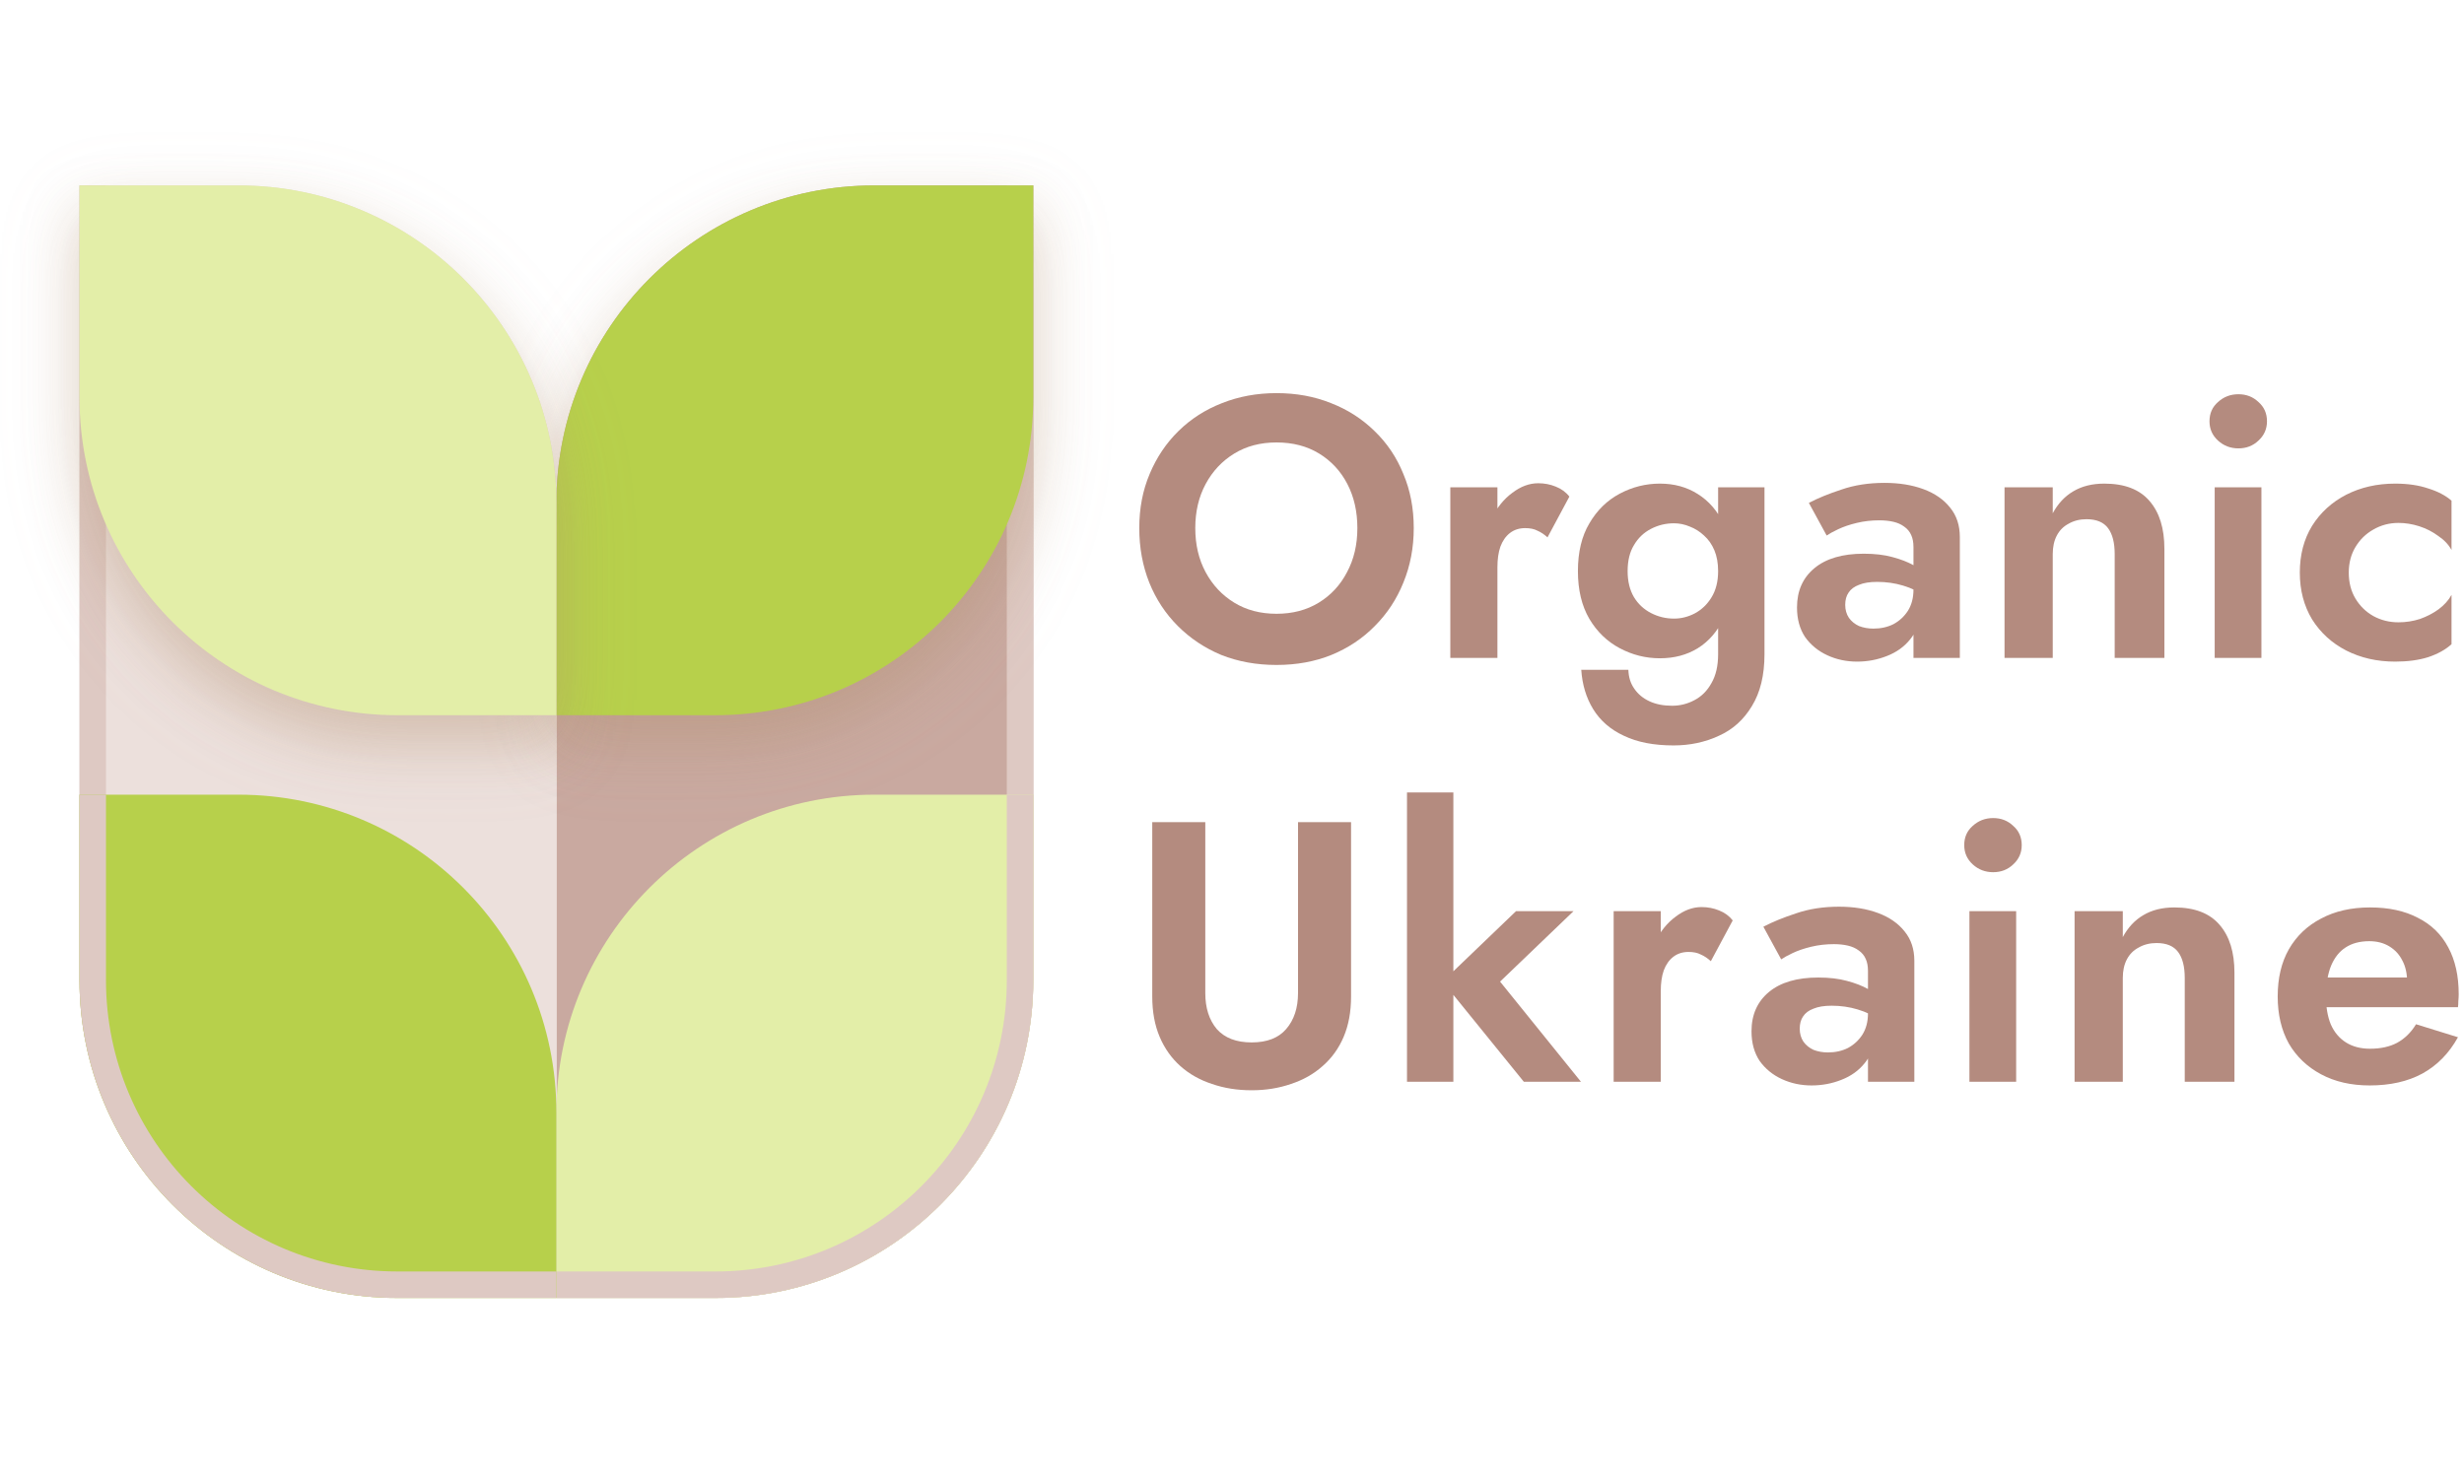
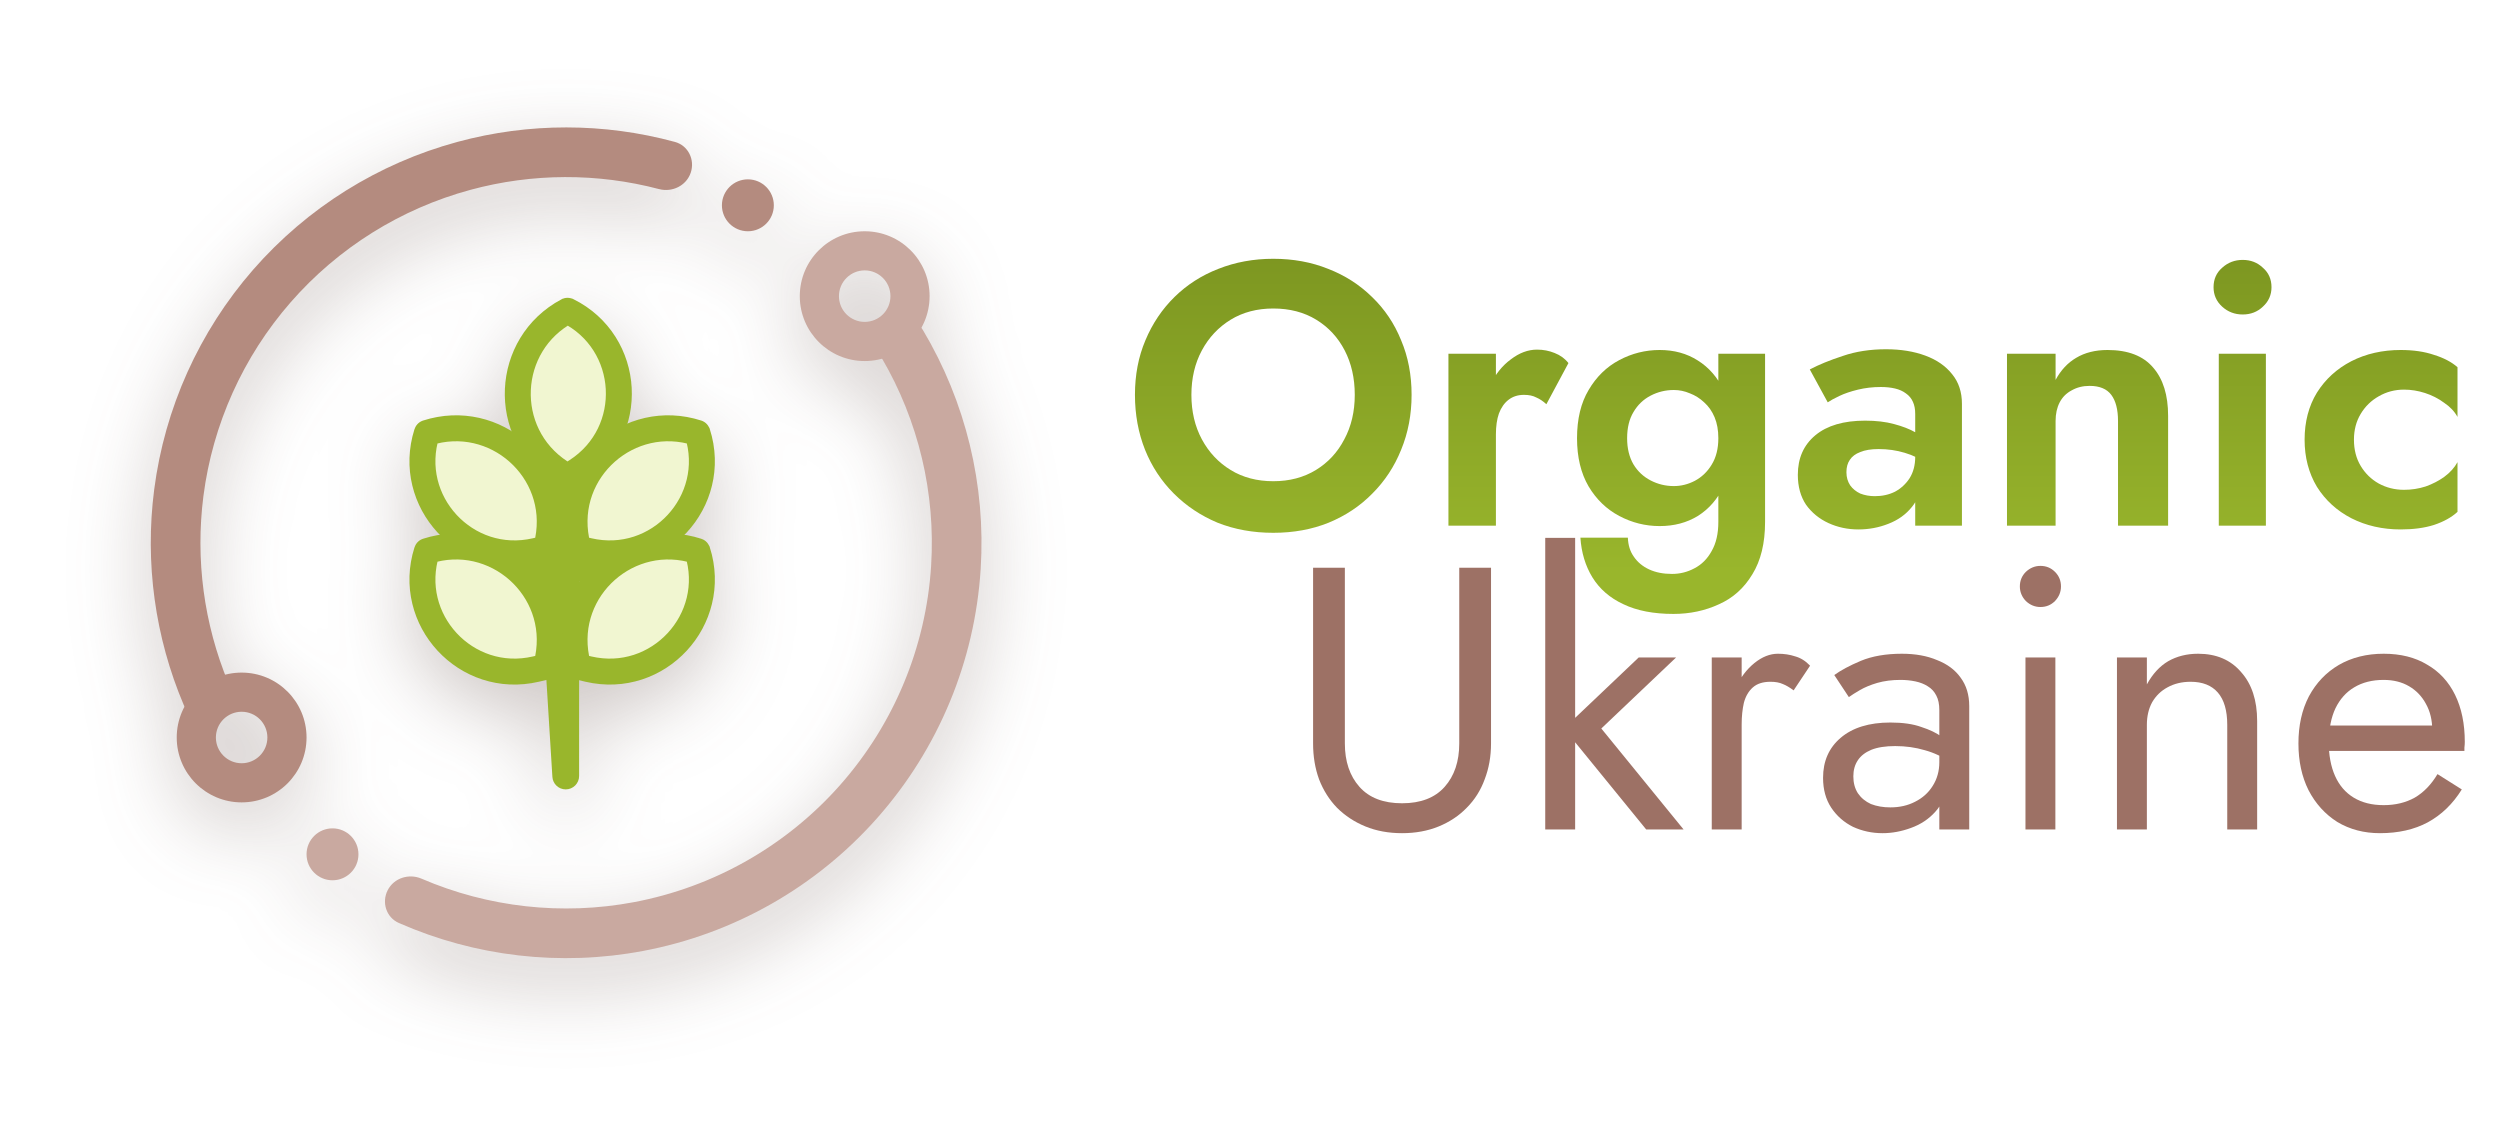
- <svg xmlns="http://www.w3.org/2000/svg" width="93" height="56" viewBox="0 0 93 56" fill="none">
-   <path d="M21 19C21 12.373 26.373 7 33 7H39V37C39 43.627 33.627 49 27 49H21V19Z" fill="#C9A9A0" />
-   <path fill-rule="evenodd" clip-rule="evenodd" d="M39 7H38V37C38 43.627 33.075 49 27 49C33.627 49 39 43.627 39 37V7Z" fill="#DEC9C3" />
-   <path d="M21 19C21 12.373 15.627 7 9 7H3V37C3 43.627 8.373 49 15 49H21V19Z" fill="#ECE0DC" />
-   <path fill-rule="evenodd" clip-rule="evenodd" d="M3 7H4V37C4 43.627 8.925 49 15 49C8.373 49 3 43.627 3 37V7Z" fill="#DEC9C3" />
-   <g filter="url(#filter0_dd_2005_590)">
-     <path d="M21 19C21 12.373 26.373 7 33 7H39V15C39 21.627 33.627 27 27 27H21V19Z" fill="#B7D04B" />
+ <svg xmlns="http://www.w3.org/2000/svg" width="107" height="48" viewBox="0 0 107 48" fill="none">
+   <g filter="url(#filter0_d_947_7055)">
+     <path d="M29.564 7.39C29.751 6.834 29.453 6.228 28.886 6.074C25.848 5.249 22.638 5.245 19.587 6.071C16.192 6.99 13.147 8.894 10.835 11.543C8.524 14.193 7.05 17.468 6.599 20.955C6.195 24.09 6.634 27.27 7.863 30.169C8.092 30.709 8.733 30.923 9.258 30.662C9.784 30.401 9.995 29.764 9.77 29.222C8.726 26.702 8.357 23.945 8.707 21.227C9.104 18.157 10.402 15.273 12.437 12.941C14.472 10.608 17.154 8.931 20.142 8.123C22.787 7.407 25.568 7.399 28.207 8.093C28.775 8.242 29.377 7.946 29.564 7.39Z" fill="#B48B7F" />
+     <path d="M13.12 31.565C13.12 33.099 11.876 34.342 10.342 34.342C8.808 34.342 7.564 33.099 7.564 31.565C7.564 30.03 8.808 28.787 10.342 28.787C11.876 28.787 13.12 30.03 13.12 31.565ZM9.24 31.565C9.24 32.173 9.734 32.667 10.342 32.667C10.951 32.667 11.444 32.173 11.444 31.565C11.444 30.956 10.951 30.463 10.342 30.463C9.734 30.463 9.24 30.956 9.24 31.565Z" fill="#B48B7F" />
+     <circle cx="32.009" cy="8.787" r="1.111" fill="#B48B7F" />
+     <path d="M16.594 38.099C16.326 38.621 16.531 39.265 17.068 39.502C20.344 40.944 23.988 41.367 27.522 40.701C31.405 39.97 34.933 37.966 37.55 35.005C40.167 32.045 41.724 28.297 41.973 24.354C42.2 20.765 41.334 17.201 39.5 14.126C39.2 13.622 38.535 13.498 38.05 13.828C37.565 14.158 37.443 14.818 37.739 15.324C39.309 18.006 40.049 21.103 39.852 24.22C39.632 27.692 38.262 30.991 35.958 33.598C33.654 36.204 30.547 37.969 27.128 38.613C24.059 39.191 20.895 38.836 18.041 37.607C17.502 37.375 16.862 37.577 16.594 38.099Z" fill="#C9A9A0" />
+     <path d="M39.787 12.675C39.787 14.21 38.543 15.453 37.009 15.453C35.475 15.453 34.231 14.21 34.231 12.675C34.231 11.141 35.475 9.898 37.009 9.898C38.543 9.898 39.787 11.141 39.787 12.675ZM35.907 12.675C35.907 13.284 36.401 13.777 37.009 13.777C37.618 13.777 38.111 13.284 38.111 12.675C38.111 12.067 37.618 11.573 37.009 11.573C36.401 11.573 35.907 12.067 35.907 12.675Z" fill="#C9A9A0" />
+     <circle cx="14.231" cy="36.565" r="1.111" fill="#C9A9A0" />
+     <path d="M23.608 20.968C23.646 20.674 23.897 20.453 24.194 20.453C24.521 20.453 24.786 20.718 24.786 21.044V27.119V33.214C24.786 33.53 24.529 33.786 24.213 33.786C23.91 33.786 23.66 33.551 23.642 33.249L23.263 27.119L23.145 25.16C23.128 24.88 23.137 24.599 23.173 24.32L23.608 20.968Z" fill="#99B62C" />
+     <path d="M24.289 13.302C24.292 13.301 24.294 13.301 24.297 13.302C27.041 14.669 27.252 18.505 24.673 20.163L24.287 20.412L23.98 20.212C21.423 18.543 21.593 14.74 24.289 13.302Z" fill="#F1F6D1" stroke="#99B62C" stroke-width="1.111" />
+     <path d="M29.845 18.529C29.848 18.529 29.85 18.532 29.851 18.534C30.778 21.456 28.169 24.276 25.183 23.578L24.735 23.473L24.666 23.114C24.086 20.115 26.936 17.592 29.845 18.529Z" fill="#F1F6D1" stroke="#99B62C" stroke-width="1.111" />
+     <path d="M18.275 18.529C18.272 18.529 18.27 18.532 18.27 18.534C17.342 21.456 19.951 24.276 22.937 23.578L23.385 23.473L23.454 23.114C24.034 20.115 21.184 17.592 18.275 18.529Z" fill="#F1F6D1" stroke="#99B62C" stroke-width="1.111" />
+     <path d="M29.845 23.588C29.848 23.589 29.85 23.591 29.851 23.593C30.778 26.516 28.169 29.335 25.183 28.637L24.735 28.532L24.666 28.174C24.086 25.175 26.936 22.651 29.845 23.588Z" fill="#F1F6D1" stroke="#99B62C" stroke-width="1.111" />
+     <path d="M18.275 23.588C18.272 23.589 18.27 23.591 18.27 23.593C17.342 26.516 19.951 29.335 22.937 28.637L23.385 28.532L23.454 28.174C24.034 25.175 21.184 22.651 18.275 23.588Z" fill="#F1F6D1" stroke="#99B62C" stroke-width="1.111" />
+     <rect x="22.009" y="23.231" width="3.889" height="1.667" fill="#99B62C" />
  </g>
-   <g filter="url(#filter1_dd_2005_590)">
-     <path d="M21 19C21 12.373 15.627 7 9 7H3V15C3 21.627 8.373 27 15 27H21V19Z" fill="#E3EEA8" />
-   </g>
-   <path d="M21 42C21 35.373 26.373 30 33 30H39V37C39 43.627 33.627 49 27 49H21V42Z" fill="#E3EEA8" />
-   <path fill-rule="evenodd" clip-rule="evenodd" d="M39 30H38V37C38 43.075 33.075 48 27 48H21V49H27C33.627 49 39 43.627 39 37V30Z" fill="#DEC9C3" />
-   <path d="M21 42C21 35.373 15.627 30 9 30H3V37C3 43.627 8.373 49 15 49H21V42Z" fill="#B7D04B" />
-   <path fill-rule="evenodd" clip-rule="evenodd" d="M3 30H4V37C4 43.075 8.925 48 15 48H21V49H15C8.373 49 3 43.627 3 37V30Z" fill="#DEC9C3" />
-   <path d="M89.44 40.977C88.74 40.977 88.129 40.837 87.606 40.557C87.083 40.277 86.677 39.89 86.388 39.395C86.108 38.891 85.968 38.298 85.968 37.617C85.968 36.926 86.108 36.334 86.388 35.839C86.677 35.335 87.083 34.948 87.606 34.677C88.129 34.397 88.745 34.257 89.454 34.257C90.163 34.257 90.765 34.388 91.26 34.649C91.764 34.901 92.147 35.274 92.408 35.769C92.669 36.254 92.8 36.842 92.8 37.533C92.8 37.617 92.795 37.706 92.786 37.799C92.786 37.892 92.781 37.967 92.772 38.023H87.004V36.903H91.19L90.7 37.547C90.737 37.491 90.77 37.416 90.798 37.323C90.835 37.22 90.854 37.136 90.854 37.071C90.854 36.754 90.793 36.483 90.672 36.259C90.56 36.035 90.397 35.858 90.182 35.727C89.967 35.596 89.715 35.531 89.426 35.531C89.071 35.531 88.773 35.61 88.53 35.769C88.297 35.918 88.115 36.147 87.984 36.455C87.863 36.754 87.797 37.127 87.788 37.575C87.788 38.004 87.849 38.368 87.97 38.667C88.101 38.966 88.292 39.194 88.544 39.353C88.796 39.512 89.099 39.591 89.454 39.591C89.855 39.591 90.196 39.516 90.476 39.367C90.765 39.208 91.003 38.975 91.19 38.667L92.772 39.157C92.436 39.764 91.988 40.221 91.428 40.529C90.877 40.828 90.215 40.977 89.44 40.977Z" fill="#B48B7F" />
-   <path d="M82.46 36.917C82.46 36.488 82.376 36.161 82.208 35.937C82.04 35.713 81.769 35.601 81.396 35.601C81.144 35.601 80.92 35.657 80.724 35.769C80.528 35.872 80.378 36.021 80.276 36.217C80.173 36.413 80.122 36.646 80.122 36.917V40.837H78.302V34.397H80.122V35.377C80.318 35.013 80.574 34.738 80.892 34.551C81.218 34.355 81.61 34.257 82.068 34.257C82.833 34.257 83.402 34.476 83.776 34.915C84.149 35.344 84.336 35.946 84.336 36.721V40.837H82.46V36.917Z" fill="#B48B7F" />
-   <path d="M74.137 31.905C74.137 31.606 74.244 31.364 74.459 31.177C74.674 30.981 74.93 30.883 75.229 30.883C75.528 30.883 75.78 30.981 75.985 31.177C76.2 31.364 76.307 31.606 76.307 31.905C76.307 32.194 76.2 32.437 75.985 32.633C75.78 32.829 75.528 32.927 75.229 32.927C74.93 32.927 74.674 32.829 74.459 32.633C74.244 32.437 74.137 32.194 74.137 31.905ZM74.333 34.397H76.097V40.837H74.333V34.397Z" fill="#B48B7F" />
-   <path d="M67.928 38.835C67.928 39.022 67.975 39.185 68.068 39.325C68.162 39.456 68.287 39.558 68.446 39.633C68.614 39.698 68.796 39.731 68.992 39.731C69.272 39.731 69.524 39.675 69.748 39.563C69.972 39.442 70.154 39.274 70.294 39.059C70.434 38.835 70.504 38.569 70.504 38.261L70.728 39.101C70.728 39.512 70.612 39.857 70.378 40.137C70.154 40.417 69.86 40.627 69.496 40.767C69.141 40.907 68.768 40.977 68.376 40.977C67.975 40.977 67.602 40.898 67.256 40.739C66.911 40.58 66.631 40.352 66.416 40.053C66.211 39.745 66.108 39.372 66.108 38.933C66.108 38.308 66.328 37.813 66.766 37.449C67.205 37.085 67.826 36.903 68.628 36.903C69.039 36.903 69.398 36.945 69.706 37.029C70.023 37.113 70.29 37.216 70.504 37.337C70.719 37.458 70.873 37.575 70.966 37.687V38.527C70.714 38.34 70.43 38.2 70.112 38.107C69.804 38.014 69.478 37.967 69.132 37.967C68.852 37.967 68.624 38.004 68.446 38.079C68.269 38.144 68.138 38.242 68.054 38.373C67.97 38.494 67.928 38.648 67.928 38.835ZM67.228 36.217L66.556 34.985C66.892 34.808 67.303 34.64 67.788 34.481C68.273 34.313 68.815 34.229 69.412 34.229C69.963 34.229 70.453 34.308 70.882 34.467C71.311 34.626 71.647 34.859 71.89 35.167C72.133 35.466 72.254 35.834 72.254 36.273V40.837H70.504V36.651C70.504 36.474 70.476 36.324 70.42 36.203C70.364 36.072 70.275 35.965 70.154 35.881C70.042 35.797 69.907 35.736 69.748 35.699C69.59 35.662 69.412 35.643 69.216 35.643C68.918 35.643 68.633 35.676 68.362 35.741C68.091 35.806 67.858 35.886 67.662 35.979C67.466 36.072 67.322 36.152 67.228 36.217Z" fill="#B48B7F" />
-   <path d="M62.683 34.397V40.837H60.905V34.397H62.683ZM64.573 36.287C64.452 36.175 64.326 36.091 64.195 36.035C64.074 35.97 63.92 35.937 63.733 35.937C63.509 35.937 63.318 35.998 63.159 36.119C63 36.24 62.879 36.413 62.795 36.637C62.72 36.852 62.683 37.113 62.683 37.421L62.179 36.917C62.179 36.404 62.277 35.951 62.473 35.559C62.669 35.158 62.926 34.84 63.243 34.607C63.56 34.364 63.887 34.243 64.223 34.243C64.456 34.243 64.676 34.285 64.881 34.369C65.096 34.453 65.268 34.579 65.399 34.747L64.573 36.287Z" fill="#B48B7F" />
-   <path d="M53.105 29.917H54.855V40.837H53.105V29.917ZM57.221 34.397H59.391L56.618 37.057L59.67 40.837H57.514L54.449 37.057L57.221 34.397Z" fill="#B48B7F" />
-   <path d="M43.49 31.037H45.492V37.491C45.492 38.051 45.637 38.504 45.926 38.849C46.225 39.185 46.663 39.353 47.242 39.353C47.821 39.353 48.255 39.185 48.544 38.849C48.843 38.504 48.992 38.051 48.992 37.491V31.037H50.994V37.617C50.994 38.196 50.901 38.704 50.714 39.143C50.527 39.582 50.261 39.95 49.916 40.249C49.58 40.548 49.183 40.772 48.726 40.921C48.269 41.08 47.774 41.159 47.242 41.159C46.701 41.159 46.201 41.08 45.744 40.921C45.287 40.772 44.89 40.548 44.554 40.249C44.218 39.95 43.957 39.582 43.77 39.143C43.583 38.704 43.49 38.196 43.49 37.617V31.037Z" fill="#B48B7F" />
-   <path d="M88.651 21.617C88.651 21.99 88.735 22.317 88.903 22.597C89.071 22.877 89.295 23.096 89.575 23.255C89.864 23.414 90.181 23.493 90.527 23.493C90.807 23.493 91.077 23.451 91.339 23.367C91.6 23.274 91.833 23.152 92.039 23.003C92.253 22.844 92.417 22.662 92.529 22.457V24.319C92.305 24.524 92.011 24.688 91.647 24.809C91.292 24.921 90.877 24.977 90.401 24.977C89.719 24.977 89.103 24.837 88.553 24.557C88.011 24.277 87.582 23.885 87.265 23.381C86.957 22.868 86.803 22.28 86.803 21.617C86.803 20.945 86.957 20.357 87.265 19.853C87.582 19.349 88.011 18.957 88.553 18.677C89.103 18.397 89.719 18.257 90.401 18.257C90.877 18.257 91.292 18.318 91.647 18.439C92.011 18.551 92.305 18.705 92.529 18.901V20.763C92.417 20.558 92.249 20.38 92.025 20.231C91.81 20.072 91.572 19.951 91.311 19.867C91.049 19.783 90.788 19.741 90.527 19.741C90.181 19.741 89.864 19.825 89.575 19.993C89.295 20.152 89.071 20.371 88.903 20.651C88.735 20.931 88.651 21.253 88.651 21.617Z" fill="#B48B7F" />
-   <path d="M83.394 15.905C83.394 15.606 83.501 15.364 83.716 15.177C83.931 14.981 84.187 14.883 84.486 14.883C84.785 14.883 85.037 14.981 85.242 15.177C85.457 15.364 85.564 15.606 85.564 15.905C85.564 16.194 85.457 16.437 85.242 16.633C85.037 16.829 84.785 16.927 84.486 16.927C84.187 16.927 83.931 16.829 83.716 16.633C83.501 16.437 83.394 16.194 83.394 15.905ZM83.59 18.397H85.354V24.837H83.59V18.397Z" fill="#B48B7F" />
-   <path d="M79.816 20.917C79.816 20.488 79.732 20.161 79.564 19.937C79.396 19.713 79.125 19.601 78.752 19.601C78.5 19.601 78.276 19.657 78.08 19.769C77.884 19.872 77.734 20.021 77.632 20.217C77.529 20.413 77.478 20.646 77.478 20.917V24.837H75.658V18.397H77.478V19.377C77.674 19.013 77.93 18.738 78.248 18.551C78.574 18.355 78.966 18.257 79.424 18.257C80.189 18.257 80.758 18.476 81.132 18.915C81.505 19.344 81.692 19.946 81.692 20.721V24.837H79.816V20.917Z" fill="#B48B7F" />
-   <path d="M69.645 22.835C69.645 23.022 69.692 23.185 69.785 23.325C69.878 23.456 70.004 23.558 70.163 23.633C70.331 23.698 70.513 23.731 70.709 23.731C70.989 23.731 71.241 23.675 71.465 23.563C71.689 23.442 71.871 23.274 72.011 23.059C72.151 22.835 72.221 22.569 72.221 22.261L72.445 23.101C72.445 23.512 72.328 23.857 72.095 24.137C71.871 24.417 71.577 24.627 71.213 24.767C70.858 24.907 70.485 24.977 70.093 24.977C69.692 24.977 69.318 24.898 68.973 24.739C68.628 24.58 68.348 24.352 68.133 24.053C67.928 23.745 67.825 23.372 67.825 22.933C67.825 22.308 68.044 21.813 68.483 21.449C68.922 21.085 69.542 20.903 70.345 20.903C70.756 20.903 71.115 20.945 71.423 21.029C71.74 21.113 72.006 21.216 72.221 21.337C72.436 21.458 72.59 21.575 72.683 21.687V22.527C72.431 22.34 72.146 22.2 71.829 22.107C71.521 22.014 71.194 21.967 70.849 21.967C70.569 21.967 70.34 22.004 70.163 22.079C69.986 22.144 69.855 22.242 69.771 22.373C69.687 22.494 69.645 22.648 69.645 22.835ZM68.945 20.217L68.273 18.985C68.609 18.808 69.02 18.64 69.505 18.481C69.99 18.313 70.532 18.229 71.129 18.229C71.68 18.229 72.17 18.308 72.599 18.467C73.028 18.626 73.364 18.859 73.607 19.167C73.85 19.466 73.971 19.834 73.971 20.273V24.837H72.221V20.651C72.221 20.474 72.193 20.324 72.137 20.203C72.081 20.072 71.992 19.965 71.871 19.881C71.759 19.797 71.624 19.736 71.465 19.699C71.306 19.662 71.129 19.643 70.933 19.643C70.634 19.643 70.35 19.676 70.079 19.741C69.808 19.806 69.575 19.886 69.379 19.979C69.183 20.072 69.038 20.152 68.945 20.217Z" fill="#B48B7F" />
-   <path d="M59.682 25.285H61.46C61.469 25.565 61.544 25.803 61.684 25.999C61.824 26.204 62.015 26.363 62.258 26.475C62.5 26.587 62.785 26.643 63.112 26.643C63.41 26.643 63.69 26.573 63.952 26.433C64.222 26.293 64.437 26.078 64.596 25.789C64.764 25.5 64.848 25.136 64.848 24.697V18.397H66.598V24.697C66.598 25.49 66.439 26.144 66.122 26.657C65.814 27.17 65.398 27.544 64.876 27.777C64.353 28.02 63.784 28.141 63.168 28.141C62.421 28.141 61.796 28.02 61.292 27.777C60.788 27.544 60.4 27.208 60.13 26.769C59.868 26.34 59.719 25.845 59.682 25.285ZM59.556 21.561C59.556 20.842 59.7 20.24 59.99 19.755C60.279 19.26 60.662 18.887 61.138 18.635C61.614 18.383 62.118 18.257 62.65 18.257C63.191 18.257 63.667 18.388 64.078 18.649C64.498 18.91 64.824 19.288 65.058 19.783C65.3 20.268 65.422 20.861 65.422 21.561C65.422 22.252 65.3 22.844 65.058 23.339C64.824 23.834 64.498 24.212 64.078 24.473C63.667 24.725 63.191 24.851 62.65 24.851C62.118 24.851 61.614 24.725 61.138 24.473C60.662 24.221 60.279 23.852 59.99 23.367C59.7 22.872 59.556 22.27 59.556 21.561ZM61.432 21.561C61.432 21.944 61.511 22.27 61.67 22.541C61.828 22.802 62.043 23.003 62.314 23.143C62.584 23.283 62.874 23.353 63.182 23.353C63.452 23.353 63.714 23.288 63.966 23.157C64.227 23.017 64.437 22.816 64.596 22.555C64.764 22.284 64.848 21.953 64.848 21.561C64.848 21.262 64.801 21.001 64.708 20.777C64.614 20.553 64.484 20.366 64.316 20.217C64.157 20.068 63.98 19.956 63.784 19.881C63.588 19.797 63.387 19.755 63.182 19.755C62.874 19.755 62.584 19.825 62.314 19.965C62.043 20.105 61.828 20.31 61.67 20.581C61.511 20.842 61.432 21.169 61.432 21.561Z" fill="#B48B7F" />
-   <path d="M56.518 18.397V24.837H54.74V18.397H56.518ZM58.408 20.287C58.286 20.175 58.16 20.091 58.03 20.035C57.908 19.97 57.754 19.937 57.568 19.937C57.344 19.937 57.152 19.998 56.994 20.119C56.835 20.241 56.714 20.413 56.63 20.637C56.555 20.852 56.518 21.113 56.518 21.421L56.014 20.917C56.014 20.404 56.112 19.951 56.308 19.559C56.504 19.158 56.76 18.84 57.078 18.607C57.395 18.364 57.722 18.243 58.058 18.243C58.291 18.243 58.51 18.285 58.716 18.369C58.93 18.453 59.103 18.579 59.234 18.747L58.408 20.287Z" fill="#B48B7F" />
-   <path d="M45.114 19.937C45.114 20.562 45.245 21.118 45.506 21.603C45.767 22.088 46.127 22.471 46.584 22.751C47.041 23.031 47.573 23.171 48.18 23.171C48.787 23.171 49.319 23.031 49.776 22.751C50.233 22.471 50.588 22.088 50.84 21.603C51.101 21.118 51.232 20.562 51.232 19.937C51.232 19.312 51.106 18.756 50.854 18.271C50.602 17.786 50.247 17.403 49.79 17.123C49.333 16.843 48.796 16.703 48.18 16.703C47.573 16.703 47.041 16.843 46.584 17.123C46.127 17.403 45.767 17.786 45.506 18.271C45.245 18.756 45.114 19.312 45.114 19.937ZM43 19.937C43 19.19 43.131 18.509 43.392 17.893C43.653 17.268 44.017 16.726 44.484 16.269C44.951 15.812 45.497 15.462 46.122 15.219C46.757 14.967 47.443 14.841 48.18 14.841C48.927 14.841 49.613 14.967 50.238 15.219C50.863 15.462 51.409 15.812 51.876 16.269C52.352 16.726 52.716 17.268 52.968 17.893C53.229 18.509 53.36 19.19 53.36 19.937C53.36 20.674 53.229 21.36 52.968 21.995C52.716 22.62 52.357 23.166 51.89 23.633C51.433 24.1 50.887 24.464 50.252 24.725C49.627 24.977 48.936 25.103 48.18 25.103C47.424 25.103 46.729 24.977 46.094 24.725C45.469 24.464 44.923 24.1 44.456 23.633C43.989 23.166 43.63 22.62 43.378 21.995C43.126 21.36 43 20.674 43 19.937Z" fill="#B48B7F" />
+   <path d="M100.749 18.82C100.749 19.247 100.845 19.62 101.037 19.94C101.229 20.26 101.485 20.511 101.805 20.692C102.135 20.873 102.498 20.964 102.893 20.964C103.213 20.964 103.522 20.916 103.821 20.82C104.119 20.713 104.386 20.575 104.621 20.404C104.866 20.223 105.053 20.015 105.181 19.78V21.908C104.925 22.143 104.589 22.329 104.173 22.468C103.767 22.596 103.293 22.66 102.749 22.66C101.97 22.66 101.266 22.5 100.637 22.18C100.018 21.86 99.527 21.412 99.165 20.836C98.813 20.249 98.637 19.577 98.637 18.82C98.637 18.052 98.813 17.38 99.165 16.804C99.527 16.228 100.018 15.78 100.637 15.46C101.266 15.14 101.97 14.98 102.749 14.98C103.293 14.98 103.767 15.049 104.173 15.188C104.589 15.316 104.925 15.492 105.181 15.716V17.844C105.053 17.609 104.861 17.407 104.605 17.236C104.359 17.055 104.087 16.916 103.789 16.82C103.49 16.724 103.191 16.676 102.893 16.676C102.498 16.676 102.135 16.772 101.805 16.964C101.485 17.145 101.229 17.396 101.037 17.716C100.845 18.036 100.749 18.404 100.749 18.82Z" fill="url(#paint0_linear_947_7055)" />
+   <path d="M94.74 12.292C94.74 11.951 94.863 11.673 95.108 11.46C95.354 11.236 95.647 11.124 95.988 11.124C96.33 11.124 96.618 11.236 96.852 11.46C97.098 11.673 97.22 11.951 97.22 12.292C97.22 12.623 97.098 12.9 96.852 13.124C96.618 13.348 96.33 13.46 95.988 13.46C95.647 13.46 95.354 13.348 95.108 13.124C94.863 12.9 94.74 12.623 94.74 12.292ZM94.964 15.14H96.98V22.5H94.964V15.14Z" fill="url(#paint1_linear_947_7055)" />
+   <path d="M90.651 18.02C90.651 17.529 90.555 17.156 90.363 16.9C90.171 16.644 89.862 16.516 89.435 16.516C89.147 16.516 88.891 16.58 88.667 16.708C88.443 16.825 88.273 16.996 88.155 17.22C88.038 17.444 87.979 17.711 87.979 18.02V22.5H85.899V15.14H87.979V16.26C88.203 15.844 88.497 15.529 88.859 15.316C89.233 15.092 89.681 14.98 90.203 14.98C91.078 14.98 91.729 15.231 92.155 15.732C92.582 16.223 92.795 16.911 92.795 17.796V22.5H90.651V18.02Z" fill="url(#paint2_linear_947_7055)" />
+   <path d="M79.027 20.212C79.027 20.425 79.081 20.612 79.187 20.772C79.294 20.921 79.438 21.039 79.619 21.124C79.811 21.199 80.019 21.236 80.243 21.236C80.563 21.236 80.851 21.172 81.107 21.044C81.363 20.905 81.571 20.713 81.731 20.468C81.891 20.212 81.971 19.908 81.971 19.556L82.227 20.516C82.227 20.985 82.094 21.38 81.827 21.7C81.571 22.02 81.235 22.26 80.819 22.42C80.414 22.58 79.987 22.66 79.539 22.66C79.081 22.66 78.654 22.569 78.259 22.388C77.865 22.207 77.545 21.945 77.299 21.604C77.065 21.252 76.947 20.825 76.947 20.324C76.947 19.609 77.198 19.044 77.699 18.628C78.201 18.212 78.91 18.004 79.827 18.004C80.297 18.004 80.707 18.052 81.059 18.148C81.422 18.244 81.726 18.361 81.971 18.5C82.217 18.639 82.393 18.772 82.499 18.9V19.86C82.211 19.647 81.886 19.487 81.523 19.38C81.171 19.273 80.798 19.22 80.403 19.22C80.083 19.22 79.822 19.263 79.619 19.348C79.417 19.423 79.267 19.535 79.171 19.684C79.075 19.823 79.027 19.999 79.027 20.212ZM78.227 17.22L77.459 15.812C77.843 15.609 78.313 15.417 78.867 15.236C79.422 15.044 80.041 14.948 80.723 14.948C81.353 14.948 81.913 15.039 82.403 15.22C82.894 15.401 83.278 15.668 83.555 16.02C83.833 16.361 83.971 16.783 83.971 17.284V22.5H81.971V17.716C81.971 17.513 81.939 17.343 81.875 17.204C81.811 17.055 81.71 16.932 81.571 16.836C81.443 16.74 81.289 16.671 81.107 16.628C80.926 16.585 80.723 16.564 80.499 16.564C80.158 16.564 79.833 16.601 79.523 16.676C79.214 16.751 78.947 16.841 78.723 16.948C78.499 17.055 78.334 17.145 78.227 17.22Z" fill="url(#paint3_linear_947_7055)" />
+   <path d="M67.641 23.012H69.673C69.684 23.332 69.769 23.604 69.929 23.828C70.089 24.063 70.308 24.244 70.585 24.372C70.862 24.5 71.188 24.564 71.561 24.564C71.902 24.564 72.222 24.484 72.521 24.324C72.83 24.164 73.076 23.919 73.257 23.588C73.449 23.257 73.545 22.841 73.545 22.34V15.14H75.545V22.34C75.545 23.247 75.364 23.993 75.001 24.58C74.649 25.167 74.174 25.593 73.577 25.86C72.98 26.137 72.329 26.276 71.625 26.276C70.772 26.276 70.057 26.137 69.481 25.86C68.905 25.593 68.462 25.209 68.153 24.708C67.854 24.217 67.684 23.652 67.641 23.012ZM67.497 18.756C67.497 17.935 67.662 17.247 67.993 16.692C68.324 16.127 68.761 15.7 69.305 15.412C69.849 15.124 70.425 14.98 71.033 14.98C71.652 14.98 72.196 15.129 72.665 15.428C73.145 15.727 73.518 16.159 73.785 16.724C74.062 17.279 74.201 17.956 74.201 18.756C74.201 19.545 74.062 20.223 73.785 20.788C73.518 21.353 73.145 21.785 72.665 22.084C72.196 22.372 71.652 22.516 71.033 22.516C70.425 22.516 69.849 22.372 69.305 22.084C68.761 21.796 68.324 21.375 67.993 20.82C67.662 20.255 67.497 19.567 67.497 18.756ZM69.641 18.756C69.641 19.193 69.732 19.567 69.913 19.876C70.094 20.175 70.34 20.404 70.649 20.564C70.958 20.724 71.289 20.804 71.641 20.804C71.95 20.804 72.249 20.729 72.537 20.58C72.836 20.42 73.076 20.191 73.257 19.892C73.449 19.583 73.545 19.204 73.545 18.756C73.545 18.415 73.492 18.116 73.385 17.86C73.278 17.604 73.129 17.391 72.937 17.22C72.756 17.049 72.553 16.921 72.329 16.836C72.105 16.74 71.876 16.692 71.641 16.692C71.289 16.692 70.958 16.772 70.649 16.932C70.34 17.092 70.094 17.327 69.913 17.636C69.732 17.935 69.641 18.308 69.641 18.756Z" fill="url(#paint4_linear_947_7055)" />
+   <path d="M64.025 15.14V22.5H61.993V15.14H64.025ZM66.185 17.3C66.046 17.172 65.903 17.076 65.753 17.012C65.615 16.937 65.439 16.9 65.225 16.9C64.969 16.9 64.751 16.969 64.569 17.108C64.388 17.247 64.249 17.444 64.153 17.7C64.068 17.945 64.025 18.244 64.025 18.596L63.449 18.02C63.449 17.433 63.561 16.916 63.785 16.468C64.009 16.009 64.302 15.646 64.665 15.38C65.028 15.102 65.401 14.964 65.785 14.964C66.052 14.964 66.302 15.012 66.537 15.108C66.782 15.204 66.98 15.348 67.129 15.54L66.185 17.3Z" fill="url(#paint5_linear_947_7055)" />
+   <path d="M50.992 16.9C50.992 17.615 51.142 18.249 51.44 18.804C51.739 19.359 52.15 19.796 52.672 20.116C53.195 20.436 53.803 20.596 54.496 20.596C55.19 20.596 55.797 20.436 56.32 20.116C56.843 19.796 57.248 19.359 57.536 18.804C57.835 18.249 57.984 17.615 57.984 16.9C57.984 16.185 57.84 15.551 57.552 14.996C57.264 14.441 56.859 14.004 56.336 13.684C55.813 13.364 55.2 13.204 54.496 13.204C53.803 13.204 53.195 13.364 52.672 13.684C52.15 14.004 51.739 14.441 51.44 14.996C51.142 15.551 50.992 16.185 50.992 16.9ZM48.576 16.9C48.576 16.047 48.725 15.268 49.024 14.564C49.323 13.849 49.739 13.231 50.272 12.708C50.806 12.185 51.429 11.785 52.144 11.508C52.87 11.22 53.654 11.076 54.496 11.076C55.349 11.076 56.133 11.22 56.848 11.508C57.563 11.785 58.187 12.185 58.72 12.708C59.264 13.231 59.68 13.849 59.968 14.564C60.267 15.268 60.416 16.047 60.416 16.9C60.416 17.743 60.267 18.527 59.968 19.252C59.68 19.967 59.27 20.591 58.736 21.124C58.214 21.657 57.59 22.073 56.864 22.372C56.15 22.66 55.36 22.804 54.496 22.804C53.632 22.804 52.837 22.66 52.112 22.372C51.398 22.073 50.773 21.657 50.24 21.124C49.707 20.591 49.296 19.967 49.008 19.252C48.72 18.527 48.576 17.743 48.576 16.9Z" fill="url(#paint6_linear_947_7055)" />
+   <path d="M101.861 35.66C101.178 35.66 100.57 35.5 100.037 35.18C99.514 34.849 99.104 34.396 98.805 33.82C98.517 33.244 98.373 32.577 98.373 31.82C98.373 31.052 98.522 30.38 98.821 29.804C99.13 29.228 99.557 28.78 100.101 28.46C100.656 28.14 101.296 27.98 102.021 27.98C102.746 27.98 103.365 28.135 103.877 28.444C104.4 28.743 104.8 29.175 105.077 29.74C105.354 30.305 105.493 30.977 105.493 31.756C105.493 31.831 105.488 31.911 105.477 31.996C105.477 32.071 105.477 32.119 105.477 32.14H99.189V31.052H104.469L103.957 31.788C103.989 31.735 104.021 31.655 104.053 31.548C104.085 31.431 104.101 31.335 104.101 31.26C104.101 30.823 104.01 30.444 103.829 30.124C103.658 29.804 103.418 29.553 103.109 29.372C102.8 29.191 102.437 29.1 102.021 29.1C101.53 29.1 101.109 29.207 100.757 29.42C100.416 29.623 100.149 29.921 99.957 30.316C99.776 30.7 99.68 31.175 99.669 31.74C99.669 32.316 99.76 32.807 99.941 33.212C100.122 33.617 100.389 33.927 100.741 34.14C101.093 34.353 101.52 34.46 102.021 34.46C102.522 34.46 102.965 34.353 103.349 34.14C103.733 33.916 104.058 33.58 104.325 33.132L105.365 33.788C104.981 34.407 104.496 34.876 103.909 35.196C103.333 35.505 102.65 35.66 101.861 35.66Z" fill="#9D7165" />
+   <path d="M95.326 31.02C95.326 30.412 95.193 29.953 94.926 29.644C94.66 29.335 94.27 29.18 93.758 29.18C93.385 29.18 93.054 29.26 92.766 29.42C92.489 29.569 92.27 29.783 92.11 30.06C91.961 30.337 91.886 30.657 91.886 31.02V35.5H90.606V28.14H91.886V29.292C92.132 28.844 92.436 28.513 92.798 28.3C93.172 28.087 93.598 27.98 94.078 27.98C94.857 27.98 95.47 28.241 95.918 28.764C96.377 29.276 96.606 29.975 96.606 30.86V35.5H95.326V31.02Z" fill="#9D7165" />
+   <path d="M86.45 25.1C86.45 24.855 86.535 24.647 86.706 24.476C86.888 24.305 87.096 24.22 87.33 24.22C87.576 24.22 87.784 24.305 87.954 24.476C88.125 24.647 88.21 24.855 88.21 25.1C88.21 25.335 88.125 25.543 87.954 25.724C87.784 25.895 87.576 25.98 87.33 25.98C87.096 25.98 86.888 25.895 86.706 25.724C86.535 25.543 86.45 25.335 86.45 25.1ZM86.69 28.14H87.97V35.5H86.69V28.14Z" fill="#9D7165" />
+   <path d="M79.323 33.228C79.323 33.505 79.387 33.745 79.515 33.948C79.654 34.151 79.841 34.305 80.075 34.412C80.321 34.508 80.598 34.556 80.907 34.556C81.302 34.556 81.654 34.476 81.963 34.316C82.283 34.156 82.534 33.932 82.715 33.644C82.907 33.345 83.003 33.004 83.003 32.62L83.259 33.58C83.259 34.049 83.115 34.439 82.827 34.748C82.55 35.057 82.203 35.287 81.787 35.436C81.382 35.585 80.977 35.66 80.571 35.66C80.123 35.66 79.702 35.569 79.307 35.388C78.923 35.196 78.614 34.924 78.379 34.572C78.145 34.22 78.027 33.793 78.027 33.292C78.027 32.577 78.278 32.007 78.779 31.58C79.291 31.143 80.001 30.924 80.907 30.924C81.441 30.924 81.883 30.988 82.235 31.116C82.598 31.233 82.886 31.372 83.099 31.532C83.313 31.681 83.457 31.804 83.531 31.9V32.652C83.158 32.396 82.774 32.215 82.379 32.108C81.985 31.991 81.563 31.932 81.115 31.932C80.699 31.932 80.358 31.985 80.091 32.092C79.835 32.199 79.643 32.348 79.515 32.54C79.387 32.732 79.323 32.961 79.323 33.228ZM79.131 29.836L78.507 28.892C78.785 28.689 79.163 28.487 79.643 28.284C80.134 28.081 80.721 27.98 81.403 27.98C81.979 27.98 82.481 28.071 82.907 28.252C83.345 28.423 83.681 28.673 83.915 29.004C84.161 29.335 84.283 29.74 84.283 30.22V35.5H83.003V30.396C83.003 30.14 82.961 29.932 82.875 29.772C82.79 29.601 82.667 29.468 82.507 29.372C82.358 29.276 82.182 29.207 81.979 29.164C81.777 29.121 81.563 29.1 81.339 29.1C80.977 29.1 80.646 29.143 80.347 29.228C80.059 29.313 79.814 29.415 79.611 29.532C79.409 29.649 79.249 29.751 79.131 29.836Z" fill="#9D7165" />
+   <path d="M74.543 28.14V35.5H73.263V28.14H74.543ZM76.767 29.548C76.596 29.42 76.441 29.329 76.303 29.276C76.164 29.212 75.988 29.18 75.775 29.18C75.455 29.18 75.204 29.26 75.023 29.42C74.841 29.58 74.713 29.799 74.639 30.076C74.575 30.353 74.543 30.668 74.543 31.02H73.967C73.967 30.433 74.068 29.916 74.271 29.468C74.484 29.009 74.756 28.647 75.087 28.38C75.417 28.113 75.753 27.98 76.095 27.98C76.361 27.98 76.607 28.017 76.831 28.092C77.065 28.156 77.279 28.289 77.471 28.492L76.767 29.548Z" fill="#9D7165" />
+   <path d="M66.136 23.02H67.416V35.5H66.136V23.02ZM70.136 28.14H71.736L68.536 31.18L72.056 35.5H70.456L66.936 31.18L70.136 28.14Z" fill="#9D7165" />
+   <path d="M56.2 24.3H57.56V31.82C57.56 32.588 57.768 33.207 58.184 33.676C58.6 34.145 59.208 34.38 60.008 34.38C60.808 34.38 61.416 34.145 61.832 33.676C62.248 33.207 62.456 32.588 62.456 31.82V24.3H63.816V31.82C63.816 32.375 63.725 32.887 63.544 33.356C63.373 33.825 63.117 34.231 62.776 34.572C62.446 34.913 62.045 35.18 61.576 35.372C61.107 35.564 60.584 35.66 60.008 35.66C59.432 35.66 58.91 35.564 58.44 35.372C57.971 35.18 57.566 34.913 57.224 34.572C56.894 34.231 56.638 33.825 56.456 33.356C56.285 32.887 56.2 32.375 56.2 31.82V24.3Z" fill="#9D7165" />
  <defs>
-     <filter id="filter0_dd_2005_590" x="18" y="5" width="24" height="26" filterUnits="userSpaceOnUse" color-interpolation-filters="sRGB">
+     <filter id="filter0_d_947_7055" x="0.667" y="0.778" width="47.13" height="47.129" filterUnits="userSpaceOnUse" color-interpolation-filters="sRGB">
      <feFlood flood-opacity="0" result="BackgroundImageFix" />
      <feColorMatrix in="SourceAlpha" type="matrix" values="0 0 0 0 0 0 0 0 0 0 0 0 0 0 0 0 0 0 127 0" result="hardAlpha" />
-       <feOffset dy="1" />
-       <feGaussianBlur stdDeviation="1.5" />
-       <feColorMatrix type="matrix" values="0 0 0 0 0.69 0 0 0 0 0.553 0 0 0 0 0.427 0 0 0 0.15 0" />
-       <feBlend mode="normal" in2="BackgroundImageFix" result="effect1_dropShadow_2005_590" />
-       <feColorMatrix in="SourceAlpha" type="matrix" values="0 0 0 0 0 0 0 0 0 0 0 0 0 0 0 0 0 0 127 0" result="hardAlpha" />
-       <feOffset dy="1" />
-       <feGaussianBlur stdDeviation="1" />
-       <feColorMatrix type="matrix" values="0 0 0 0 0.69 0 0 0 0 0.553 0 0 0 0 0.427 0 0 0 0.3 0" />
-       <feBlend mode="normal" in2="effect1_dropShadow_2005_590" result="effect2_dropShadow_2005_590" />
-       <feBlend mode="normal" in="SourceGraphic" in2="effect2_dropShadow_2005_590" result="shape" />
+       <feOffset dy="1.111" />
+       <feGaussianBlur stdDeviation="1.667" />
+       <feColorMatrix type="matrix" values="0 0 0 0 0.365 0 0 0 0 0.275 0 0 0 0 0.247 0 0 0 0.3 0" />
+       <feBlend mode="normal" in2="BackgroundImageFix" result="effect1_dropShadow_947_7055" />
+       <feBlend mode="normal" in="SourceGraphic" in2="effect1_dropShadow_947_7055" result="shape" />
    </filter>
-     <filter id="filter1_dd_2005_590" x="0" y="5" width="24" height="26" filterUnits="userSpaceOnUse" color-interpolation-filters="sRGB">
-       <feFlood flood-opacity="0" result="BackgroundImageFix" />
-       <feColorMatrix in="SourceAlpha" type="matrix" values="0 0 0 0 0 0 0 0 0 0 0 0 0 0 0 0 0 0 127 0" result="hardAlpha" />
-       <feOffset dy="1" />
-       <feGaussianBlur stdDeviation="1.5" />
-       <feColorMatrix type="matrix" values="0 0 0 0 0.69 0 0 0 0 0.553 0 0 0 0 0.427 0 0 0 0.15 0" />
-       <feBlend mode="normal" in2="BackgroundImageFix" result="effect1_dropShadow_2005_590" />
-       <feColorMatrix in="SourceAlpha" type="matrix" values="0 0 0 0 0 0 0 0 0 0 0 0 0 0 0 0 0 0 127 0" result="hardAlpha" />
-       <feOffset dy="1" />
-       <feGaussianBlur stdDeviation="1" />
-       <feColorMatrix type="matrix" values="0 0 0 0 0.69 0 0 0 0 0.553 0 0 0 0 0.427 0 0 0 0.3 0" />
-       <feBlend mode="normal" in2="effect1_dropShadow_2005_590" result="effect2_dropShadow_2005_590" />
-       <feBlend mode="normal" in="SourceGraphic" in2="effect2_dropShadow_2005_590" result="shape" />
-     </filter>
+     <linearGradient id="paint0_linear_947_7055" x1="77.001" y1="8.5" x2="77.001" y2="24.5" gradientUnits="userSpaceOnUse">
+       <stop stop-color="#78911F" />
+       <stop offset="1" stop-color="#99B62C" />
+     </linearGradient>
+     <linearGradient id="paint1_linear_947_7055" x1="77" y1="8.5" x2="77" y2="24.5" gradientUnits="userSpaceOnUse">
+       <stop stop-color="#78911F" />
+       <stop offset="1" stop-color="#99B62C" />
+     </linearGradient>
+     <linearGradient id="paint2_linear_947_7055" x1="77" y1="8.5" x2="77" y2="24.5" gradientUnits="userSpaceOnUse">
+       <stop stop-color="#78911F" />
+       <stop offset="1" stop-color="#99B62C" />
+     </linearGradient>
+     <linearGradient id="paint3_linear_947_7055" x1="77" y1="8.5" x2="77" y2="24.5" gradientUnits="userSpaceOnUse">
+       <stop stop-color="#78911F" />
+       <stop offset="1" stop-color="#99B62C" />
+     </linearGradient>
+     <linearGradient id="paint4_linear_947_7055" x1="77" y1="8.5" x2="77" y2="24.5" gradientUnits="userSpaceOnUse">
+       <stop stop-color="#78911F" />
+       <stop offset="1" stop-color="#99B62C" />
+     </linearGradient>
+     <linearGradient id="paint5_linear_947_7055" x1="77" y1="8.5" x2="77" y2="24.5" gradientUnits="userSpaceOnUse">
+       <stop stop-color="#78911F" />
+       <stop offset="1" stop-color="#99B62C" />
+     </linearGradient>
+     <linearGradient id="paint6_linear_947_7055" x1="77" y1="8.5" x2="77" y2="24.5" gradientUnits="userSpaceOnUse">
+       <stop stop-color="#78911F" />
+       <stop offset="1" stop-color="#99B62C" />
+     </linearGradient>
  </defs>
</svg>
